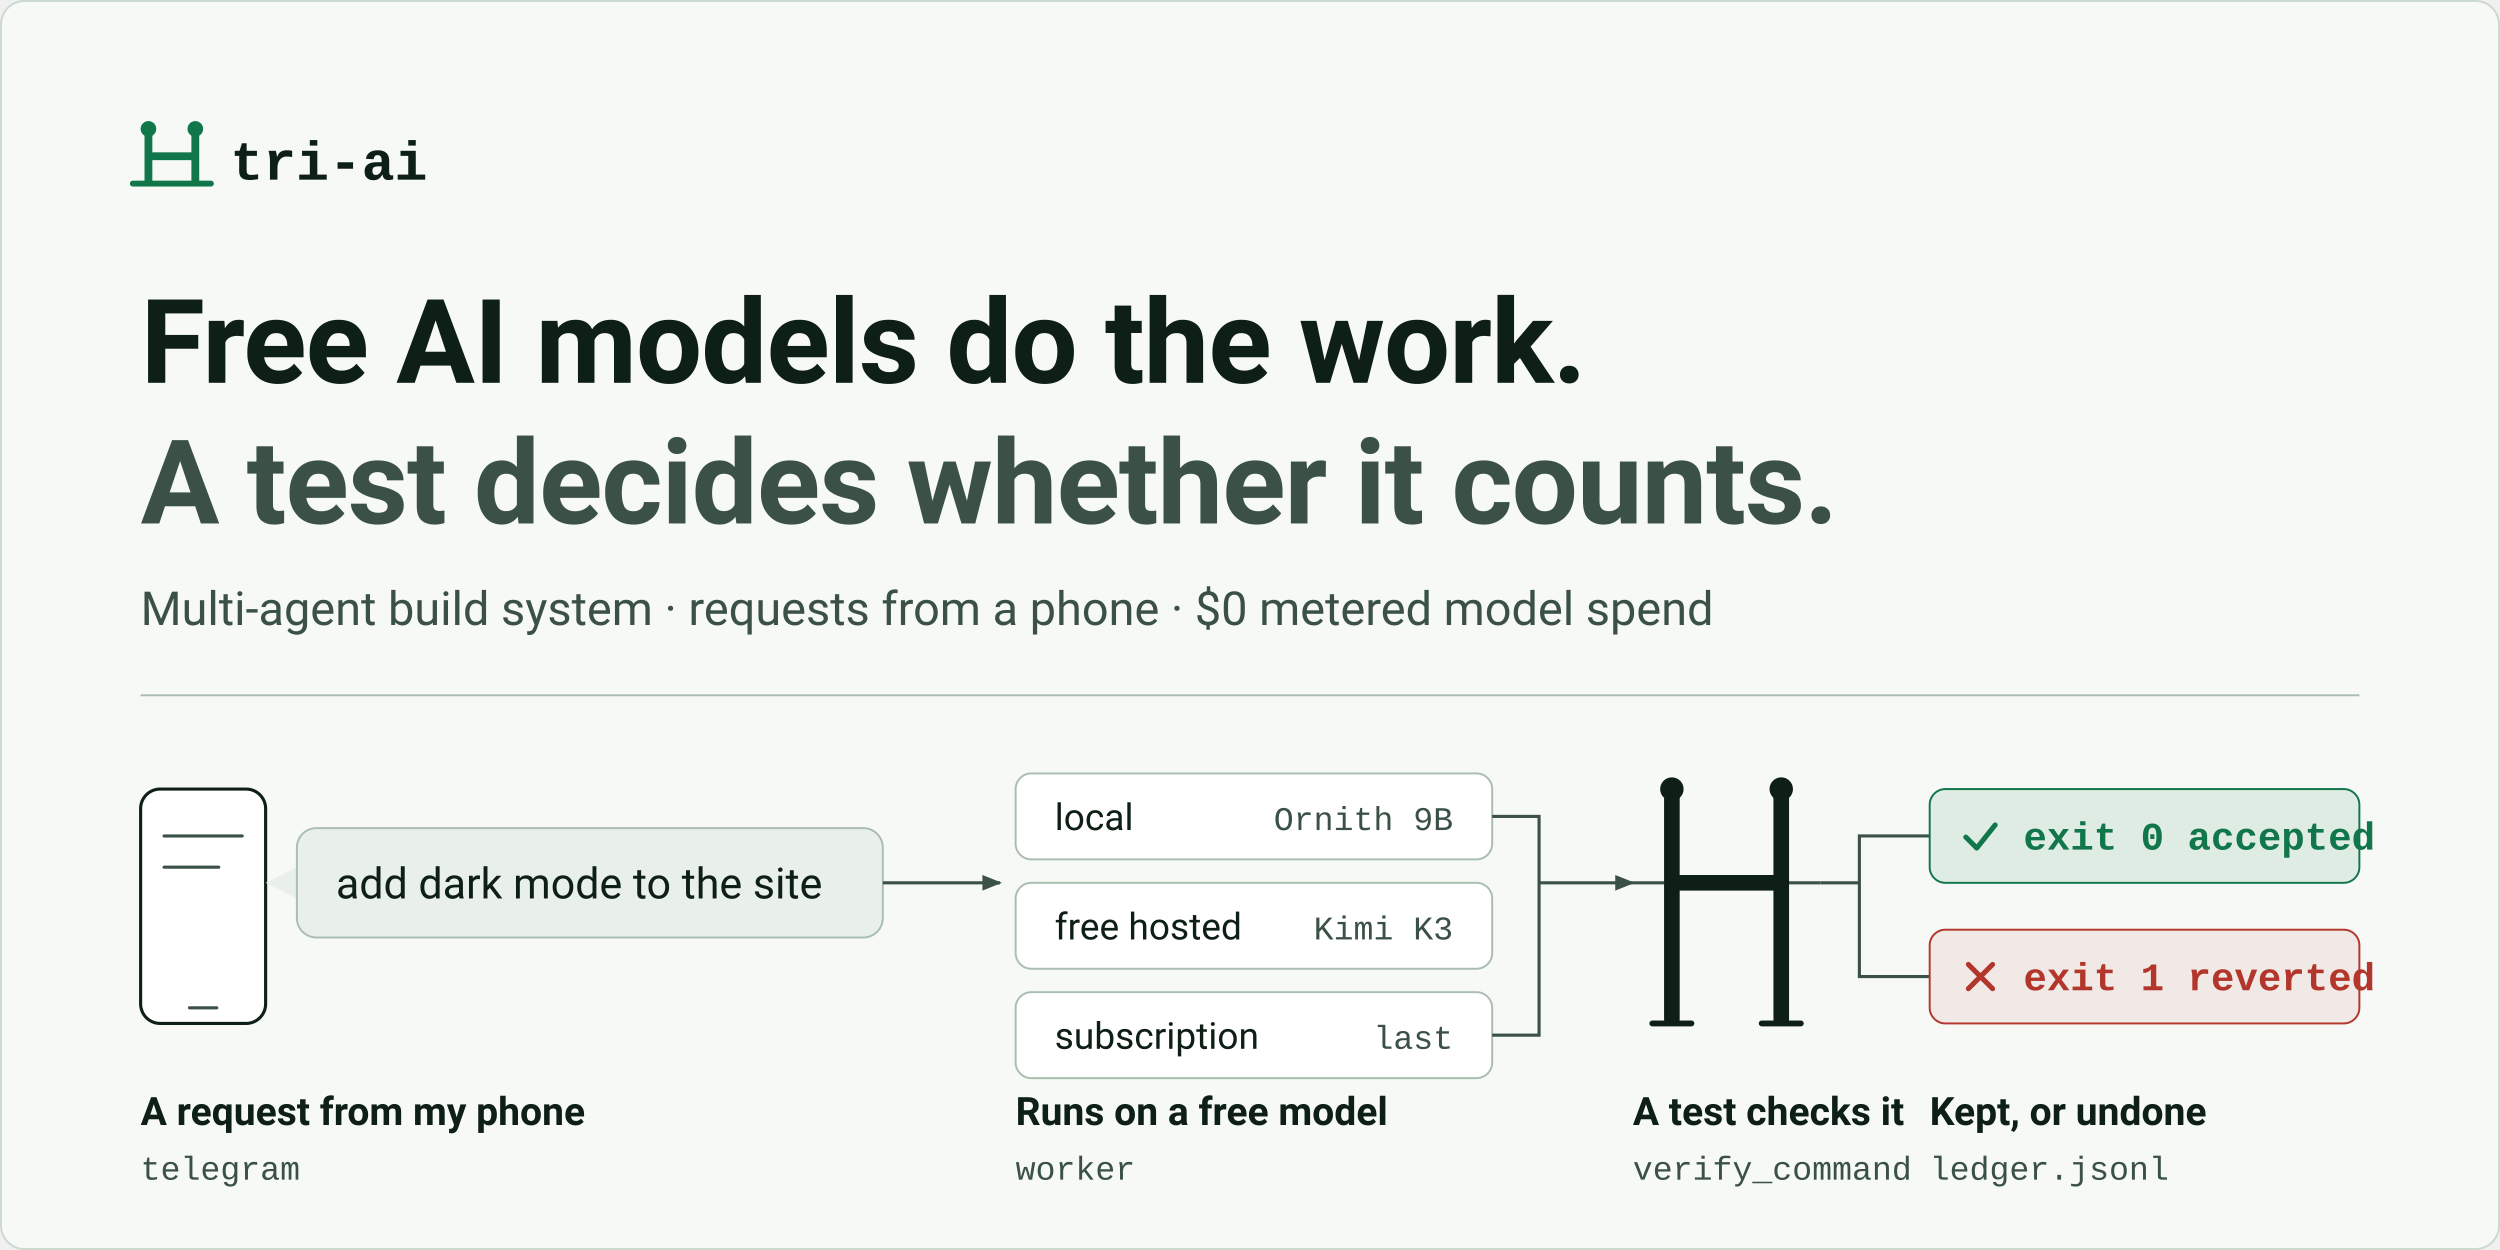
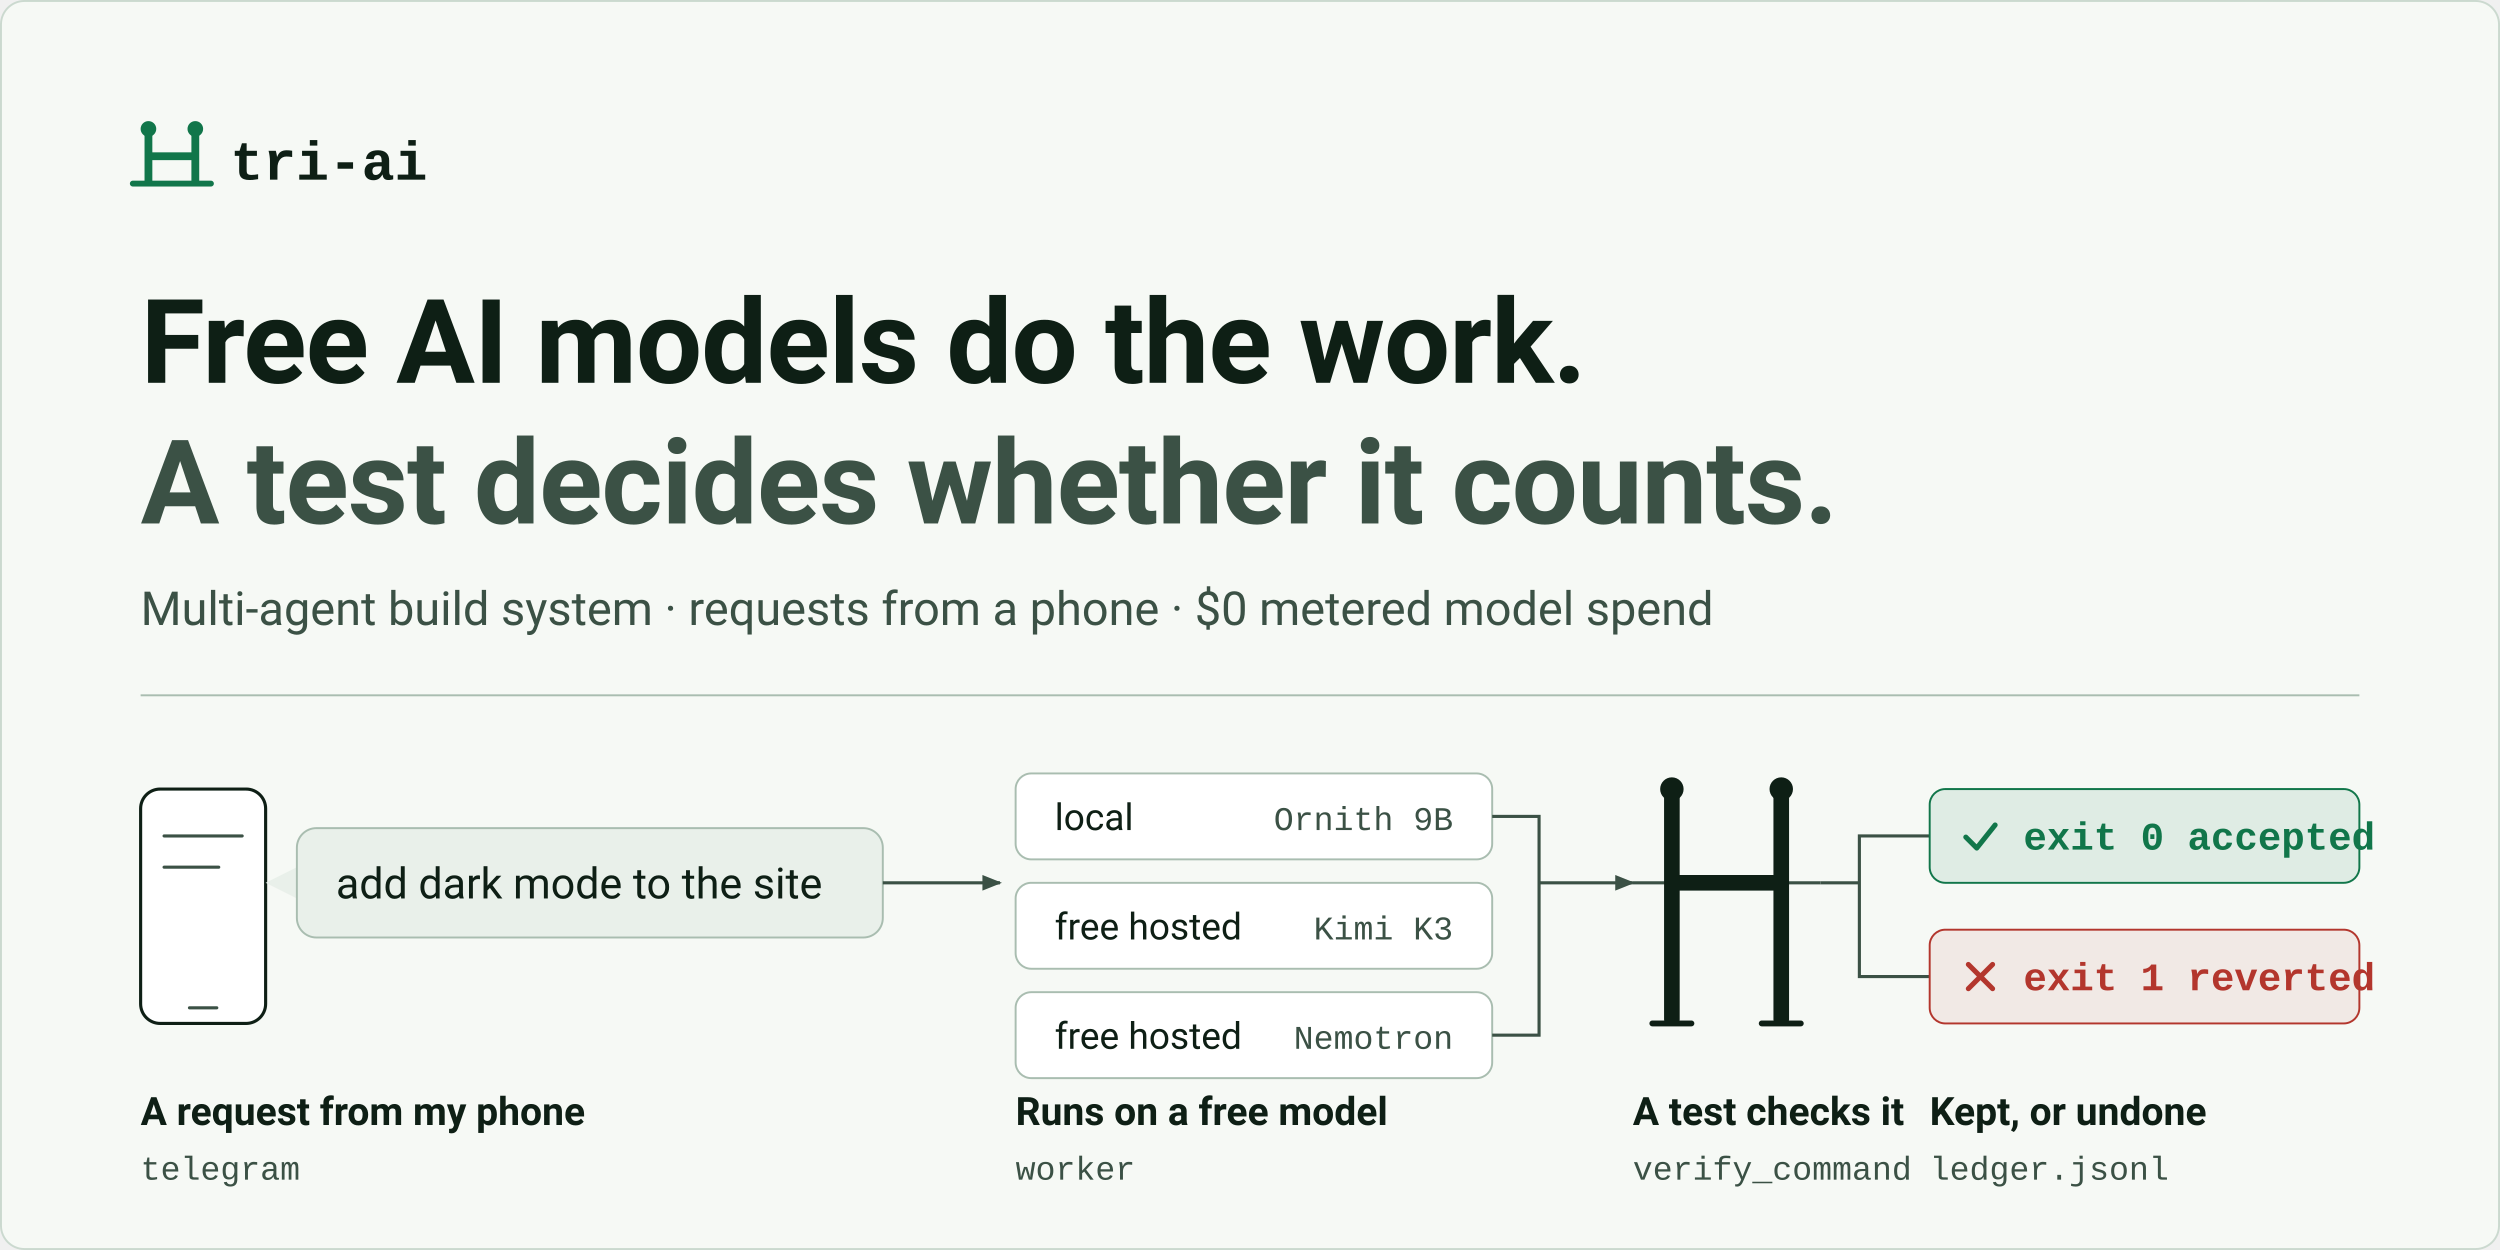
<svg xmlns="http://www.w3.org/2000/svg" viewBox="0 0 1280 640" width="1280" height="640" role="img" aria-labelledby="hero-light-title hero-light-desc">
  <style>
.s{font-family:system-ui,-apple-system,"Segoe UI",Roboto,"Helvetica Neue",Arial,sans-serif}
.m{font-family:ui-monospace,SFMono-Regular,"SF Mono",Menlo,Consolas,"Liberation Mono",monospace}
</style>
  <rect x="0.5" y="0.5" width="1279" height="639" rx="12" fill="#f6f9f5" stroke="#cbd9cf" />
  <defs>
    <marker id="m-a" markerWidth="10" markerHeight="8" refX="9" refY="4" orient="auto" markerUnits="userSpaceOnUse">
      <path d="M0 0 L10 4 L0 8 Z" fill="#3b5145" />
    </marker>
    <marker id="m-ok" markerWidth="10" markerHeight="8" refX="9" refY="4" orient="auto" markerUnits="userSpaceOnUse">
      <path d="M0 0 L10 4 L0 8 Z" fill="#11764a" />
    </marker>
    <marker id="m-bad" markerWidth="10" markerHeight="8" refX="9" refY="4" orient="auto" markerUnits="userSpaceOnUse">
      <path d="M0 0 L10 4 L0 8 Z" fill="#b3362d" />
    </marker>
    <marker id="m-warn" markerWidth="10" markerHeight="8" refX="9" refY="4" orient="auto" markerUnits="userSpaceOnUse">
      <path d="M0 0 L10 4 L0 8 Z" fill="#8a5a0b" />
    </marker>
  </defs>
  <circle cx="76" cy="66" r="4" fill="#11764a" />
  <circle cx="100" cy="66" r="4" fill="#11764a" />
  <rect x="74" y="66" width="4" height="28" fill="#11764a" />
  <rect x="98" y="66" width="4" height="28" fill="#11764a" />
  <rect x="76" y="78" width="24" height="4" rx="1" fill="#11764a" />
  <line x1="68" y1="94" x2="108" y2="94" stroke="#11764a" stroke-width="3" stroke-linecap="round" />
  <text x="118" y="92" class="m" font-size="28" fill="#0e1f15" text-anchor="start" font-weight="600">tri-ai</text>
  <text x="72" y="196" class="s" font-size="60" fill="#0e1f15" text-anchor="start" font-weight="650" letter-spacing="-0.5">Free AI models do the work.</text>
  <text x="72" y="268" class="s" font-size="60" fill="#3b5145" text-anchor="start" font-weight="650" letter-spacing="-0.5">A test decides whether it counts.</text>
  <text x="72" y="320" class="s" font-size="24" fill="#3b5145" text-anchor="start" font-weight="400">Multi-agent build system  ·  requests from a phone  ·  $0 metered model spend</text>
  <line x1="72" y1="356" x2="1208" y2="356" stroke="#a9bdb0" stroke-width="1" />
  <rect x="72" y="404" width="64" height="120" rx="10" fill="#ffffff" stroke="#0e1f15" stroke-width="1.6" />
  <line x1="97.0" y1="516" x2="111.0" y2="516" stroke="#3b5145" stroke-width="1.6" stroke-linecap="round" />
  <line x1="84" y1="428" x2="124" y2="428" stroke="#3b5145" stroke-width="1.6" stroke-linecap="round" />
  <line x1="84" y1="444" x2="112" y2="444" stroke="#3b5145" stroke-width="1.6" stroke-linecap="round" />
  <path d="M136 452 L152 444 L152 460 Z" fill="#e9f0ea" />
  <rect x="152" y="424" width="300" height="56" rx="10" fill="#e9f0ea" stroke="#a9bdb0" />
  <text x="172" y="460" class="s" font-size="22" fill="#0e1f15" text-anchor="start" font-weight="400">add dark mode to the site</text>
  <line x1="452" y1="452" x2="512" y2="452" stroke="#3b5145" stroke-width="1.6" marker-end="url(#m-a)" />
  <rect x="520" y="396" width="244" height="44" rx="8" fill="#ffffff" stroke="#a9bdb0" />
  <text x="540" y="425" class="s" font-size="19" fill="#0e1f15" text-anchor="start" font-weight="400">local</text>
  <text x="744" y="425" class="m" font-size="17" fill="#3b5145" text-anchor="end" font-weight="400">Ornith 9B</text>
  <rect x="520" y="452" width="244" height="44" rx="8" fill="#ffffff" stroke="#a9bdb0" />
  <text x="540" y="481" class="s" font-size="19" fill="#0e1f15" text-anchor="start" font-weight="400">free hosted</text>
  <text x="744" y="481" class="m" font-size="17" fill="#3b5145" text-anchor="end" font-weight="400">Kimi K3</text>
  <rect x="520" y="508" width="244" height="44" rx="8" fill="#ffffff" stroke="#a9bdb0" />
-   <text x="540" y="537" class="s" font-size="19" fill="#0e1f15" text-anchor="start" font-weight="400">subscription</text>
-   <text x="744" y="537" class="m" font-size="17" fill="#3b5145" text-anchor="end" font-weight="400">last</text>
+   <text x="540" y="537" class="s" font-size="19" fill="#0e1f15" text-anchor="start" font-weight="400">free hosted</text>
+   <text x="744" y="537" class="m" font-size="17" fill="#3b5145" text-anchor="end" font-weight="400">Nemotron</text>
  <path d="M764 418 H788 V530 H764 M788 452 H836" fill="none" stroke="#3b5145" stroke-width="1.6" marker-end="url(#m-a)" />
  <line x1="836" y1="452" x2="932" y2="452" stroke="#3b5145" stroke-width="1.6" />
  <rect x="852" y="404" width="8" height="120" rx="2" fill="#0e1f15" />
  <rect x="908" y="404" width="8" height="120" rx="2" fill="#0e1f15" />
  <circle cx="856" cy="404" r="6" fill="#0e1f15" />
  <line x1="846" y1="524" x2="866" y2="524" stroke="#0e1f15" stroke-width="3" stroke-linecap="round" />
  <circle cx="912" cy="404" r="6" fill="#0e1f15" />
  <line x1="902" y1="524" x2="922" y2="524" stroke="#0e1f15" stroke-width="3" stroke-linecap="round" />
  <rect x="858" y="448" width="52" height="8" rx="2" fill="#0e1f15" />
  <path d="M932 452 H952 V428 H988 M952 452 V500 H988" fill="none" stroke="#3b5145" stroke-width="1.6" />
  <rect x="988" y="404" width="220" height="48" rx="8" fill="rgba(17,118,74,0.10)" stroke="#11764a" />
  <path d="M1006.5 428.6 L1012.1 434.2 L1021.5 422.4" fill="none" stroke="#11764a" stroke-width="2.6" stroke-linecap="round" stroke-linejoin="round" />
  <text x="1036" y="435" class="m" font-size="20" fill="#11764a" text-anchor="start" font-weight="600">exit 0  accepted</text>
  <rect x="988" y="476" width="220" height="48" rx="8" fill="rgba(179,54,45,0.08)" stroke="#b3362d" />
  <path d="M1007.8 493.8 L1020.2 506.2 M1020.2 493.8 L1007.8 506.2" fill="none" stroke="#b3362d" stroke-width="2.6" stroke-linecap="round" />
  <text x="1036" y="507" class="m" font-size="20" fill="#b3362d" text-anchor="start" font-weight="600">exit 1  reverted</text>
  <text x="72" y="576" class="s" font-size="20" fill="#0e1f15" text-anchor="start" font-weight="600">A request from my phone</text>
  <text x="72" y="604" class="m" font-size="17" fill="#3b5145" text-anchor="start" font-weight="400">telegram</text>
  <text x="520" y="576" class="s" font-size="20" fill="#0e1f15" text-anchor="start" font-weight="600">Runs on a free model</text>
  <text x="520" y="604" class="m" font-size="17" fill="#3b5145" text-anchor="start" font-weight="400">worker</text>
  <text x="836" y="576" class="s" font-size="20" fill="#0e1f15" text-anchor="start" font-weight="600">A test checks it</text>
  <text x="836" y="604" class="m" font-size="17" fill="#3b5145" text-anchor="start" font-weight="400">verify_command</text>
  <text x="988" y="576" class="s" font-size="20" fill="#0e1f15" text-anchor="start" font-weight="600">Kept, or undone</text>
  <text x="988" y="604" class="m" font-size="17" fill="#3b5145" text-anchor="start" font-weight="400">ledger.jsonl</text>
</svg>
